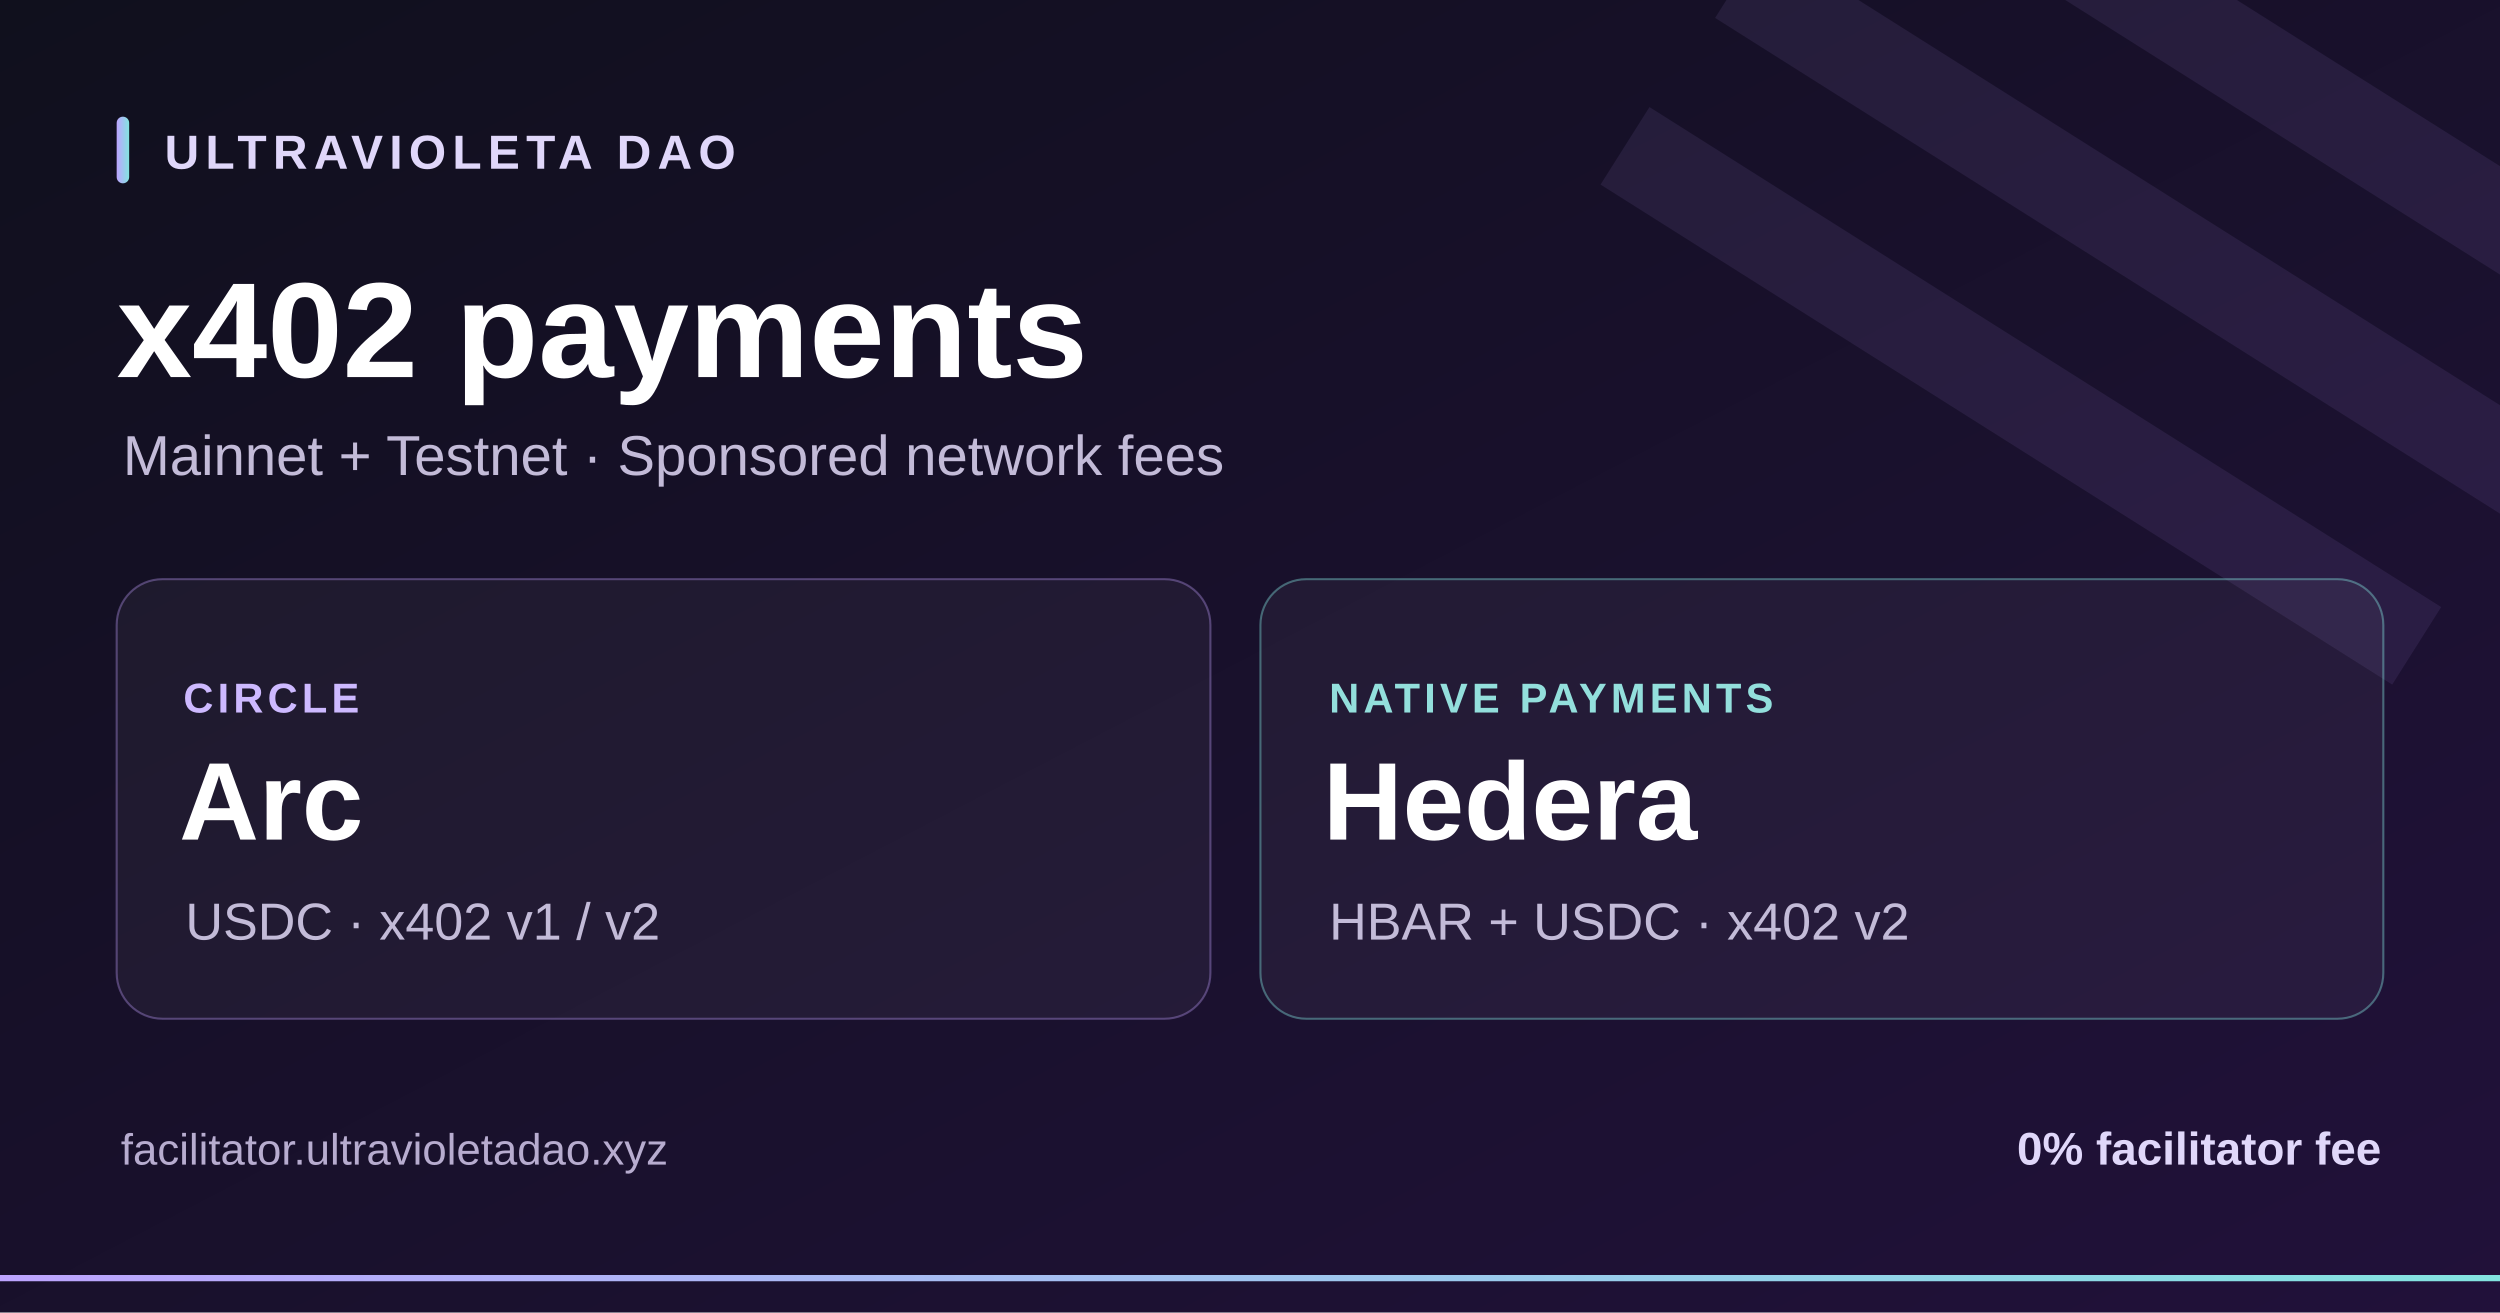
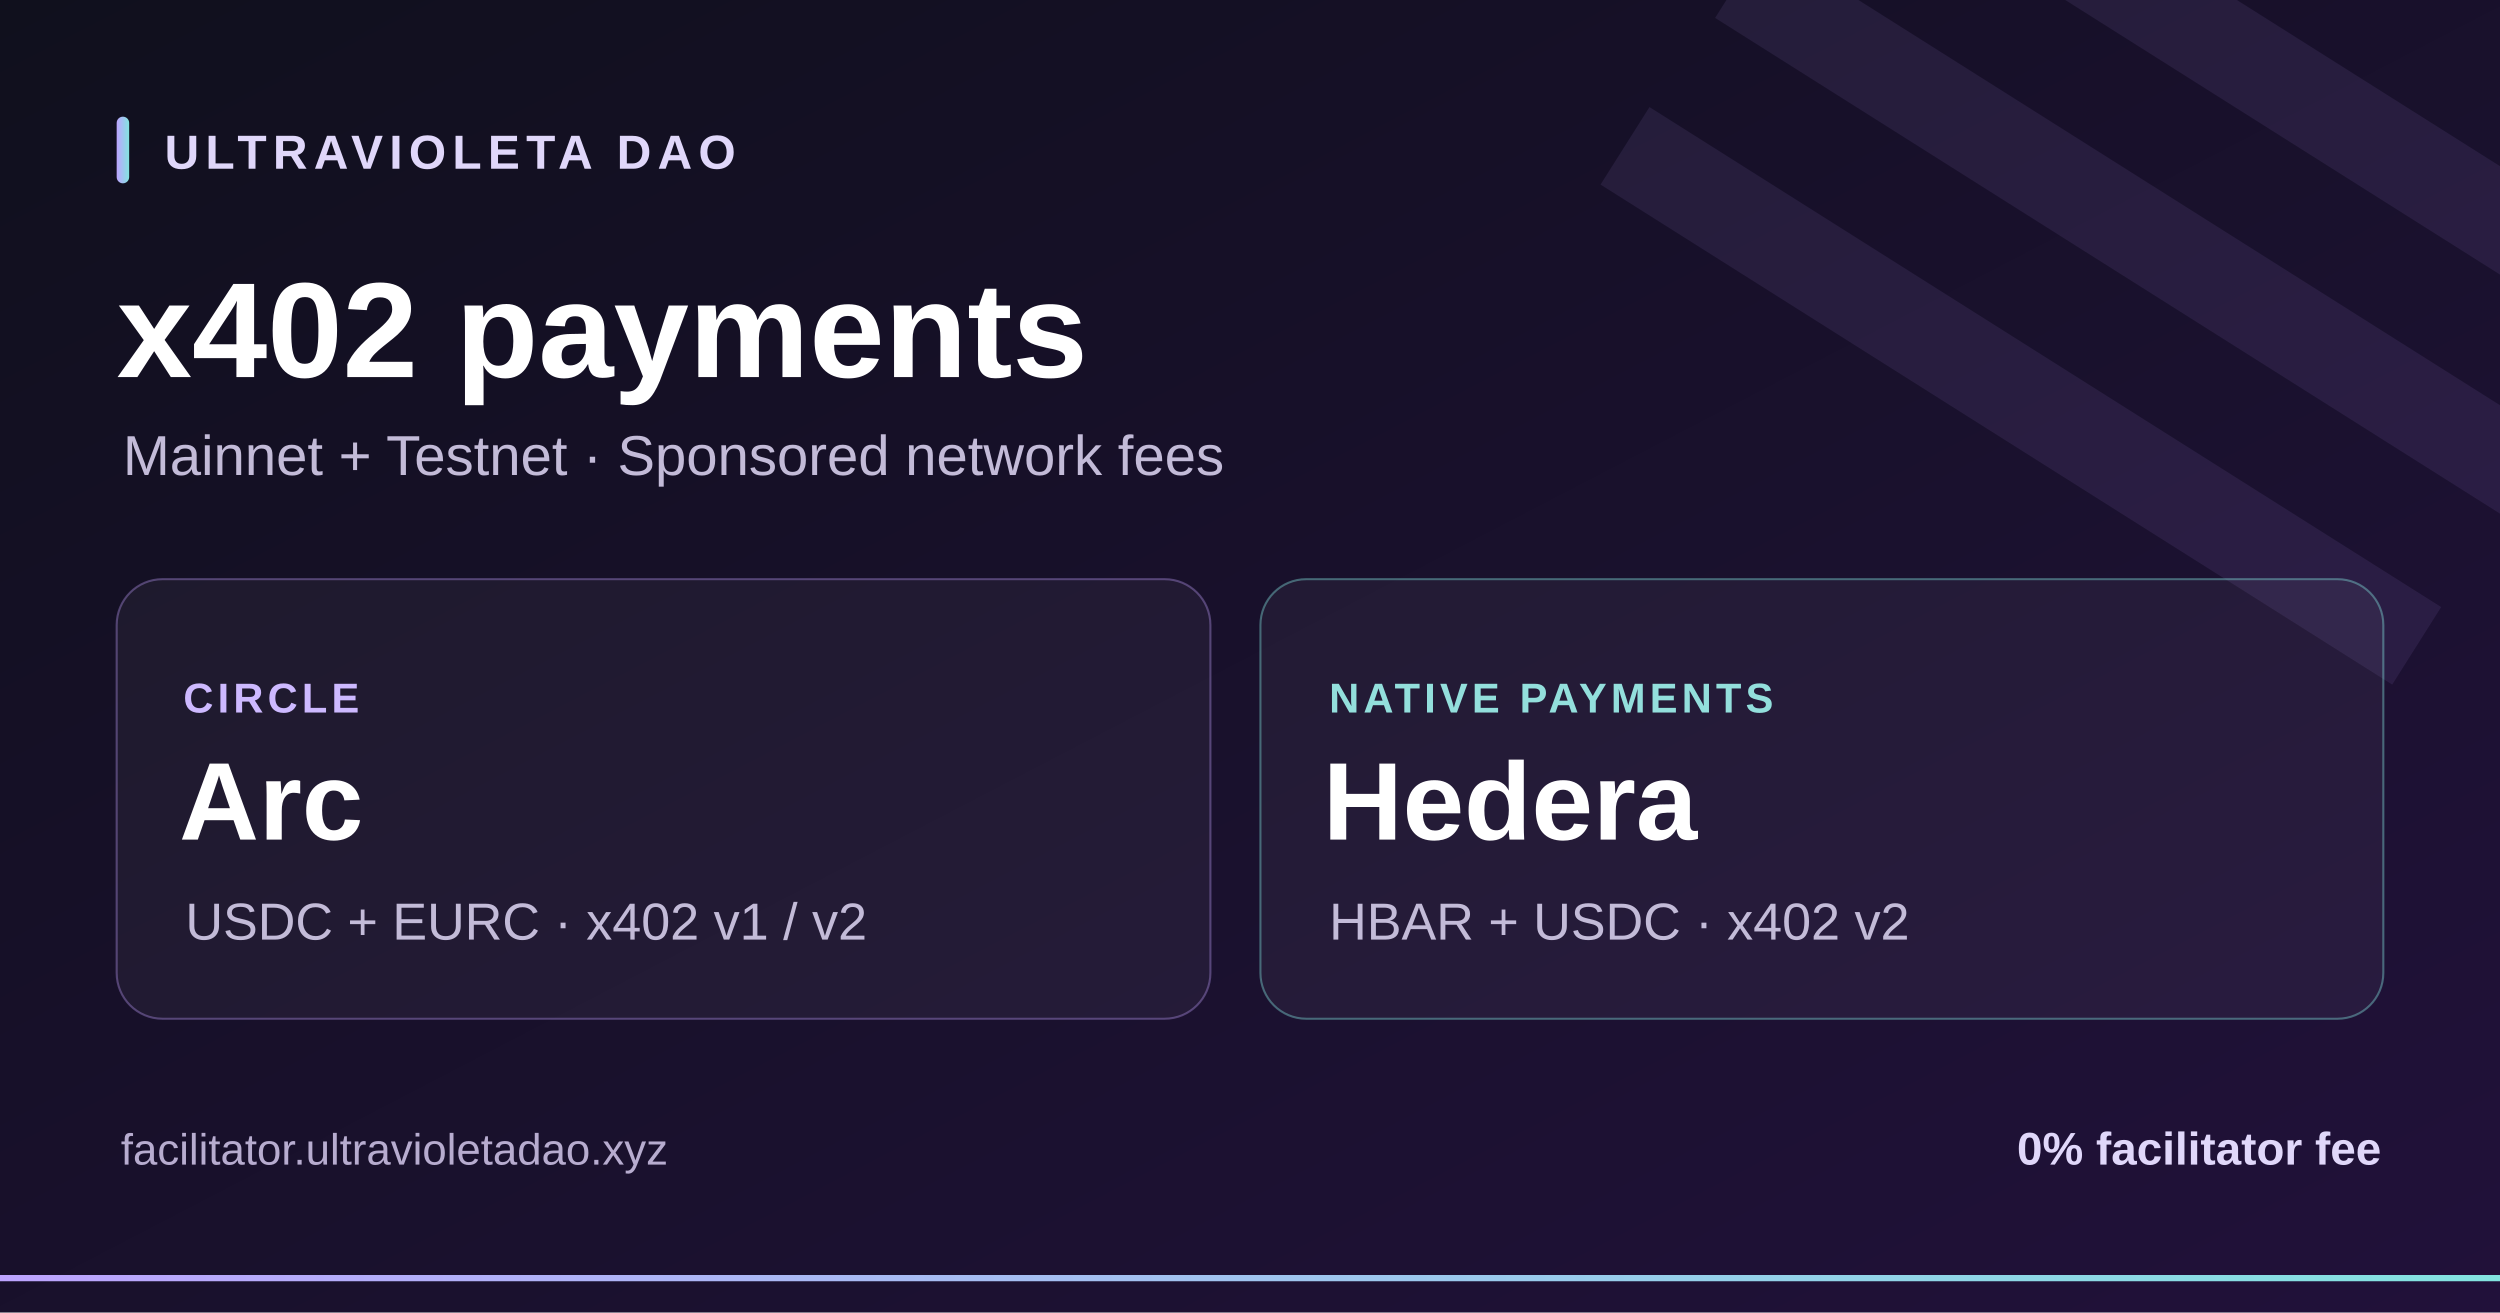
<svg xmlns="http://www.w3.org/2000/svg" width="1200" height="630" viewBox="0 0 1200 630" role="img" aria-labelledby="title description">
  <defs>
    <linearGradient id="background" x2="1" y2="1">
      <stop stop-color="#10101d" />
      <stop offset="1" stop-color="#21113a" />
    </linearGradient>
    <linearGradient id="accent">
      <stop stop-color="#bda4ff" />
      <stop offset="1" stop-color="#83e4e0" />
    </linearGradient>
  </defs>
  <rect width="1200" height="630" fill="url(#background)" />
  <path d="M890 -90 1270 150M835 -10 1215 230M780 70 1160 310" stroke="#bda4ff" stroke-opacity=".09" stroke-width="44" />
  <rect x="56" y="56" width="6" height="32" rx="3" fill="url(#accent)" />
  <text x="79" y="81" fill="#e0d7fa" font-family="Arial, sans-serif" font-size="23" font-weight="700" letter-spacing="3">ULTRAVIOLETA DAO</text>
  <text x="56" y="181" fill="#fff" font-family="Arial, sans-serif" font-size="65" font-weight="700">x402 payments</text>
  <text x="59" y="228" fill="#c3bbd8" font-family="Arial, sans-serif" font-size="27">Mainnet + Testnet · Sponsored network fees</text>
  <rect x="56" y="278" width="525" height="211" rx="22" fill="#ffffff" fill-opacity=".045" stroke="#aa8de2" stroke-opacity=".4" />
  <rect x="605" y="278" width="539" height="211" rx="22" fill="#ffffff" fill-opacity=".045" stroke="#83e4e0" stroke-opacity=".4" />
  <text x="88" y="342" fill="#cdb9ff" font-family="Arial, sans-serif" font-size="20" font-weight="700" letter-spacing="2">CIRCLE</text>
  <text x="86" y="403" fill="#fff" font-family="Arial, sans-serif" font-size="53" font-weight="700">Arc</text>
-   <text x="89" y="451" fill="#c3bbd8" font-family="Arial, sans-serif" font-size="25">USDC · x402 v1 / v2</text>
+   <text x="89" y="451" fill="#c3bbd8" font-family="Arial, sans-serif" font-size="25">USDC + EURC · x402 v1 / v2</text>
  <text x="638" y="342" fill="#93dfdc" font-family="Arial, sans-serif" font-size="20" font-weight="700" letter-spacing="2">NATIVE PAYMENTS</text>
  <text x="635" y="403" fill="#fff" font-family="Arial, sans-serif" font-size="53" font-weight="700">Hedera</text>
  <text x="638" y="451" fill="#c3bbd8" font-family="Arial, sans-serif" font-size="25">HBAR + USDC · x402 v2</text>
  <text x="58" y="559" fill="#b7accf" font-family="Arial, sans-serif" font-size="21">facilitator.ultravioletadao.xyz</text>
  <text x="1143" y="559" text-anchor="end" fill="#e0d7fa" font-family="Arial, sans-serif" font-size="22" font-weight="700">0% facilitator fee</text>
  <rect y="612" width="1200" height="3" fill="url(#accent)" />
</svg>
